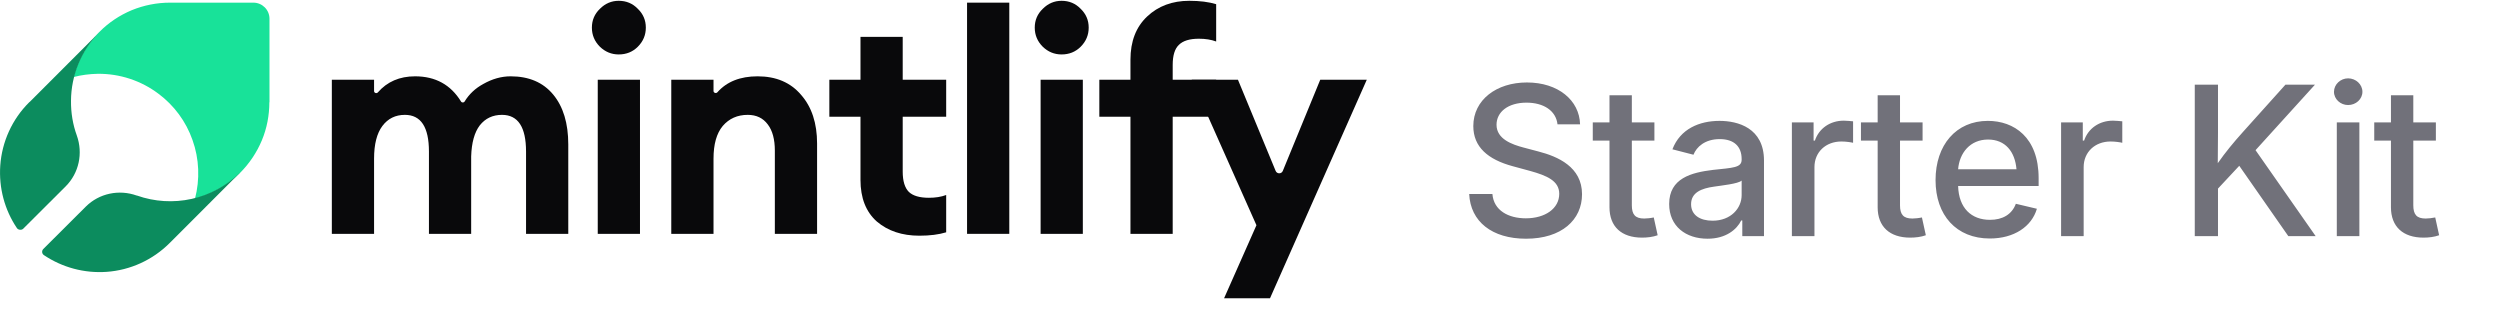
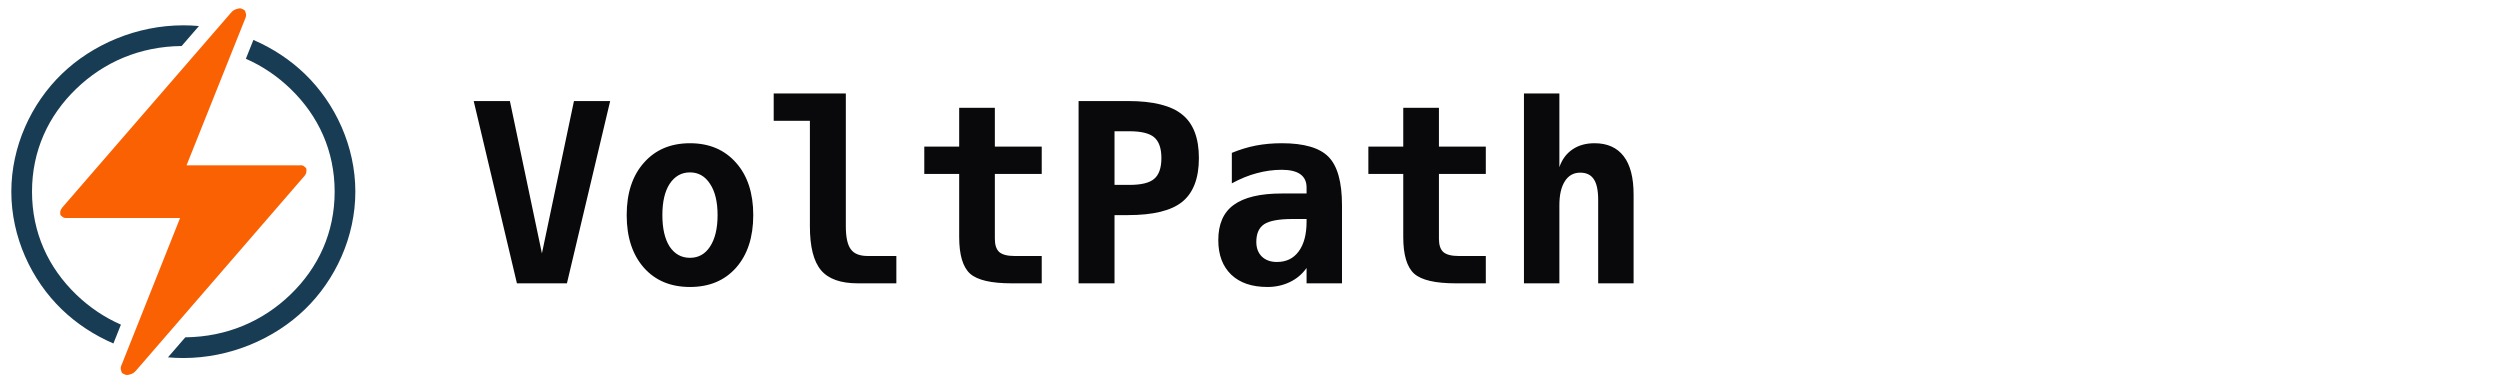
- <svg xmlns="http://www.w3.org/2000/svg" width="180" height="23" viewBox="0 0 180 23" fill="none">
-   <path d="M91.44 21.476H88.133L90.464 16.216L85.802 5.74H89.132L91.847 12.307C91.943 12.536 92.268 12.536 92.362 12.306L95.058 5.74H98.409L91.44 21.476Z" fill="#09090B" />
-   <path d="M81.393 16.837V8.403H79.152V5.74H81.393V4.297C81.393 2.98 81.792 1.944 82.592 1.19C83.391 0.435 84.404 0.058 85.633 0.058C86.387 0.058 87.031 0.139 87.564 0.302V2.988C87.208 2.854 86.794 2.788 86.32 2.788C85.655 2.788 85.174 2.936 84.878 3.232C84.582 3.513 84.434 3.994 84.434 4.674V5.74H87.564V8.403H84.434V16.837H81.393Z" fill="#09090B" />
-   <path d="M76.433 3.92C75.915 3.92 75.463 3.735 75.079 3.365C74.694 2.98 74.502 2.521 74.502 1.989C74.502 1.456 74.694 1.005 75.079 0.635C75.463 0.25 75.915 0.058 76.433 0.058C76.98 0.058 77.438 0.25 77.809 0.635C78.193 1.005 78.386 1.456 78.386 1.989C78.386 2.521 78.193 2.98 77.809 3.365C77.438 3.735 76.98 3.92 76.433 3.92ZM74.924 16.837V5.74H77.964V16.837H74.924Z" fill="#09090B" />
-   <path d="M69.628 16.837V0.191H72.669V16.837H69.628Z" fill="#09090B" />
-   <path d="M66.194 16.97C64.951 16.97 63.93 16.63 63.131 15.949C62.347 15.254 61.955 14.255 61.955 12.953V8.403H59.713V5.74H61.955V2.655H64.995V5.74H68.125V8.403H64.995V12.354C64.995 13.034 65.143 13.523 65.439 13.819C65.735 14.1 66.216 14.24 66.882 14.24C67.355 14.24 67.769 14.174 68.125 14.04V16.726C67.592 16.889 66.948 16.97 66.194 16.97Z" fill="#09090B" />
-   <path d="M48.332 16.837V5.74H51.373V6.551C51.373 6.688 51.559 6.748 51.65 6.646C52.328 5.879 53.293 5.495 54.546 5.495C55.878 5.495 56.921 5.939 57.676 6.827C58.445 7.7 58.83 8.869 58.83 10.334V16.837H55.789V10.844C55.789 10.03 55.619 9.402 55.279 8.958C54.939 8.499 54.458 8.27 53.836 8.27C53.096 8.27 52.497 8.536 52.038 9.069C51.594 9.601 51.373 10.386 51.373 11.421V16.837H48.332Z" fill="#09090B" />
-   <path d="M44.547 3.92C44.029 3.92 43.578 3.735 43.193 3.365C42.809 2.98 42.616 2.521 42.616 1.989C42.616 1.456 42.809 1.005 43.193 0.635C43.578 0.25 44.029 0.058 44.547 0.058C45.095 0.058 45.553 0.25 45.923 0.635C46.308 1.005 46.5 1.456 46.5 1.989C46.5 2.521 46.308 2.98 45.923 3.365C45.553 3.735 45.095 3.92 44.547 3.92ZM43.038 16.837V5.74H46.079V16.837H43.038Z" fill="#09090B" />
-   <path d="M37.875 16.837V10.911C37.875 9.15 37.298 8.27 36.144 8.27C35.478 8.27 34.945 8.521 34.546 9.024C34.161 9.527 33.954 10.275 33.924 11.266V16.837H30.884V10.911C30.884 9.15 30.306 8.27 29.152 8.27C28.472 8.27 27.932 8.536 27.532 9.069C27.133 9.601 26.933 10.386 26.933 11.421V16.837H23.892V5.74H26.933V6.559C26.933 6.695 27.116 6.755 27.206 6.652C27.878 5.881 28.771 5.495 29.885 5.495C31.349 5.495 32.452 6.1 33.193 7.309C33.252 7.404 33.395 7.403 33.454 7.307C33.774 6.78 34.219 6.361 34.79 6.05C35.441 5.68 36.099 5.495 36.765 5.495C38.082 5.495 39.103 5.932 39.828 6.805C40.553 7.678 40.916 8.876 40.916 10.4V16.837H37.875Z" fill="#09090B" />
-   <path d="M19.403 7.362V1.35C19.403 0.705 18.879 0.191 18.244 0.191H12.235C11.291 0.191 10.357 0.378 9.487 0.733C8.618 1.098 7.824 1.621 7.16 2.295L7.114 2.341C6.235 3.23 5.609 4.333 5.291 5.548C5.861 5.399 6.45 5.324 7.039 5.314C8.609 5.296 10.151 5.801 11.403 6.745C12.534 7.586 13.394 8.746 13.861 10.083C14.347 11.438 14.403 12.916 14.039 14.309C15.244 13.991 16.356 13.364 17.244 12.486L17.291 12.439C17.954 11.775 18.487 10.98 18.851 10.111C19.216 9.241 19.393 8.306 19.393 7.362H19.403Z" fill="#18E299" />
-   <path d="M5.112 7.26C5.121 5.416 5.857 3.646 7.151 2.324L2.151 7.326C2.133 7.344 2.114 7.354 2.095 7.372C0.876 8.583 0.14 10.204 0.019 11.918C-0.092 13.52 0.327 15.103 1.22 16.426C1.306 16.552 1.537 16.593 1.667 16.472L4.73 13.417C5.689 12.458 5.987 11.033 5.531 9.757C5.242 8.965 5.103 8.117 5.112 7.26Z" fill="#0C8C5E" />
-   <path d="M17.262 12.44C16.303 13.38 15.102 14.032 13.799 14.321C12.486 14.61 11.127 14.526 9.861 14.079C9.861 14.079 9.851 14.079 9.842 14.079C8.567 13.622 7.142 13.921 6.183 14.871L3.12 17.926C2.99 18.056 3.009 18.27 3.167 18.373C4.489 19.258 6.072 19.686 7.673 19.574C9.386 19.453 10.997 18.717 12.216 17.497L12.263 17.451L17.262 12.449V12.44Z" fill="#0C8C5E" />
-   <text x="105" y="17" font-family="Inter, ui-sans-serif, system-ui, -apple-system, sans-serif" font-size="15" font-weight="500" fill="#71717A" letter-spacing="-0.01em">Starter Kit</text>
+ <svg xmlns="http://www.w3.org/2000/svg" width="150" height="23" viewBox="0 0 150 23" fill="none">
+   <svg x="0" y="0.5" width="22" height="22" viewBox="10.708 9.124 33.254 35.443">
+     <path d="M 15.435 28.876 C 15.435 28.656 15.503 28.525 15.77 28.218 L 31.887 9.613 C 32.106 9.332 32.311 9.225 32.567 9.17 C 32.787 9.096 32.91 9.114 33.076 9.212 L 33.081 9.215 L 33.087 9.217 C 33.258 9.282 33.308 9.338 33.347 9.521 L 33.348 9.527 L 33.351 9.534 C 33.431 9.728 33.426 9.892 33.281 10.204 L 27.646 24.298 L 27.794 24.298 L 38.594 24.298 C 38.842 24.274 38.951 24.329 39.086 24.469 L 39.092 24.476 L 39.097 24.479 C 39.232 24.567 39.235 24.614 39.235 24.814 C 39.235 25.062 39.174 25.199 38.918 25.471 L 22.807 44.088 C 22.584 44.364 22.38 44.472 22.124 44.525 C 21.902 44.598 21.768 44.573 21.596 44.476 C 21.423 44.408 21.371 44.351 21.335 44.172 L 21.334 44.166 L 21.331 44.158 C 21.251 43.964 21.259 43.796 21.408 43.486 L 27.021 29.391 L 26.874 29.391 L 16.096 29.391 C 15.842 29.411 15.722 29.357 15.586 29.22 L 15.579 29.213 L 15.574 29.21 C 15.437 29.124 15.435 29.079 15.435 28.876 Z" fill="rgb(250, 97, 2)" />
+     <path d="M 43.962 26.846 C 43.962 31.221 42.037 35.375 39.079 38.229 C 36.125 41.08 31.849 42.926 27.335 42.926 C 26.837 42.926 26.341 42.903 25.85 42.86 L 27.524 40.925 C 31.56 40.879 35.031 39.356 37.691 36.79 C 40.389 34.186 41.962 30.8 41.962 26.846 C 41.962 22.892 40.389 19.506 37.691 16.902 C 36.428 15.684 34.982 14.7 33.379 13.999 L 34.108 12.178 C 35.984 12.988 37.68 14.113 39.079 15.463 C 42.037 18.317 43.962 22.471 43.962 26.846 Z M 15.591 38.229 C 12.633 35.375 10.708 31.221 10.708 26.846 C 10.708 22.471 12.633 18.317 15.591 15.463 C 18.545 12.612 22.821 10.766 27.335 10.766 C 27.842 10.766 28.345 10.789 28.844 10.835 L 27.17 12.767 C 23.124 12.807 19.645 14.331 16.979 16.902 C 14.281 19.506 12.708 22.892 12.708 26.846 C 12.708 30.8 14.281 34.186 16.979 36.79 C 18.245 38.011 19.695 38.996 21.302 39.698 L 20.576 41.52 C 18.694 40.709 16.993 39.582 15.591 38.229 Z" fill="rgb(24, 60, 84)" />
+   </svg>
+   <text x="28" y="17" font-family="Geist Mono, ui-monospace, monospace" font-size="15" font-weight="600" fill="#09090B" letter-spacing="-0.01em">VoltPath</text>
</svg>
